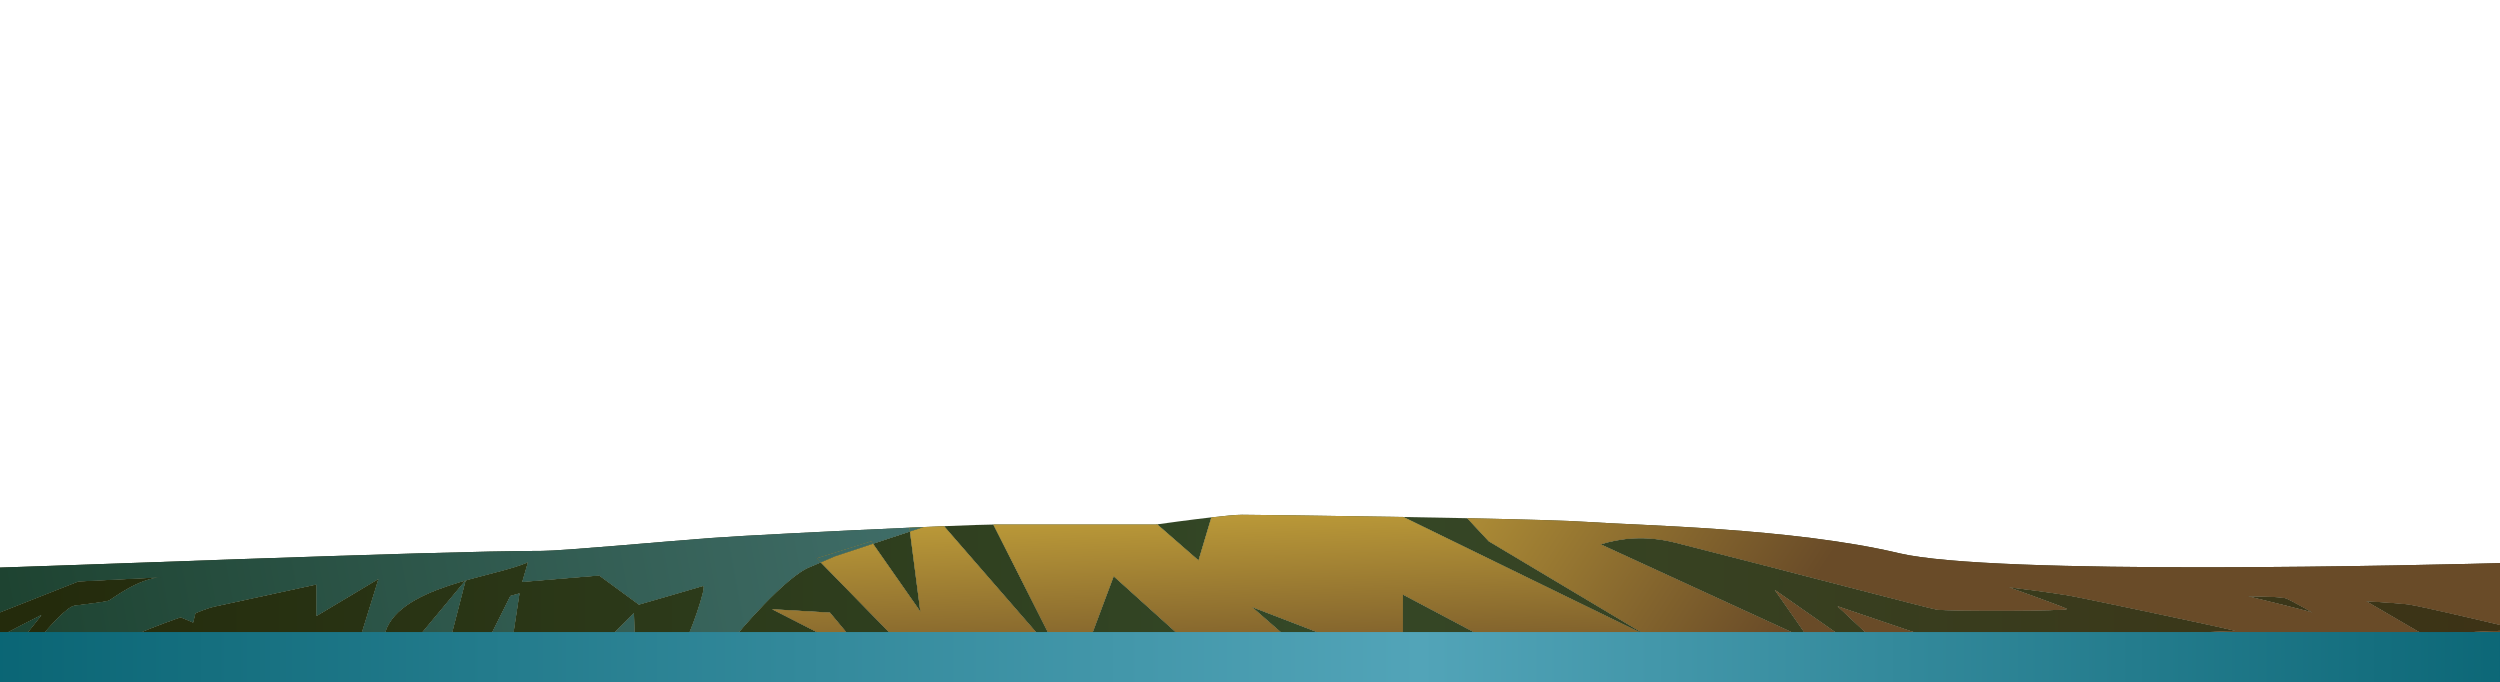
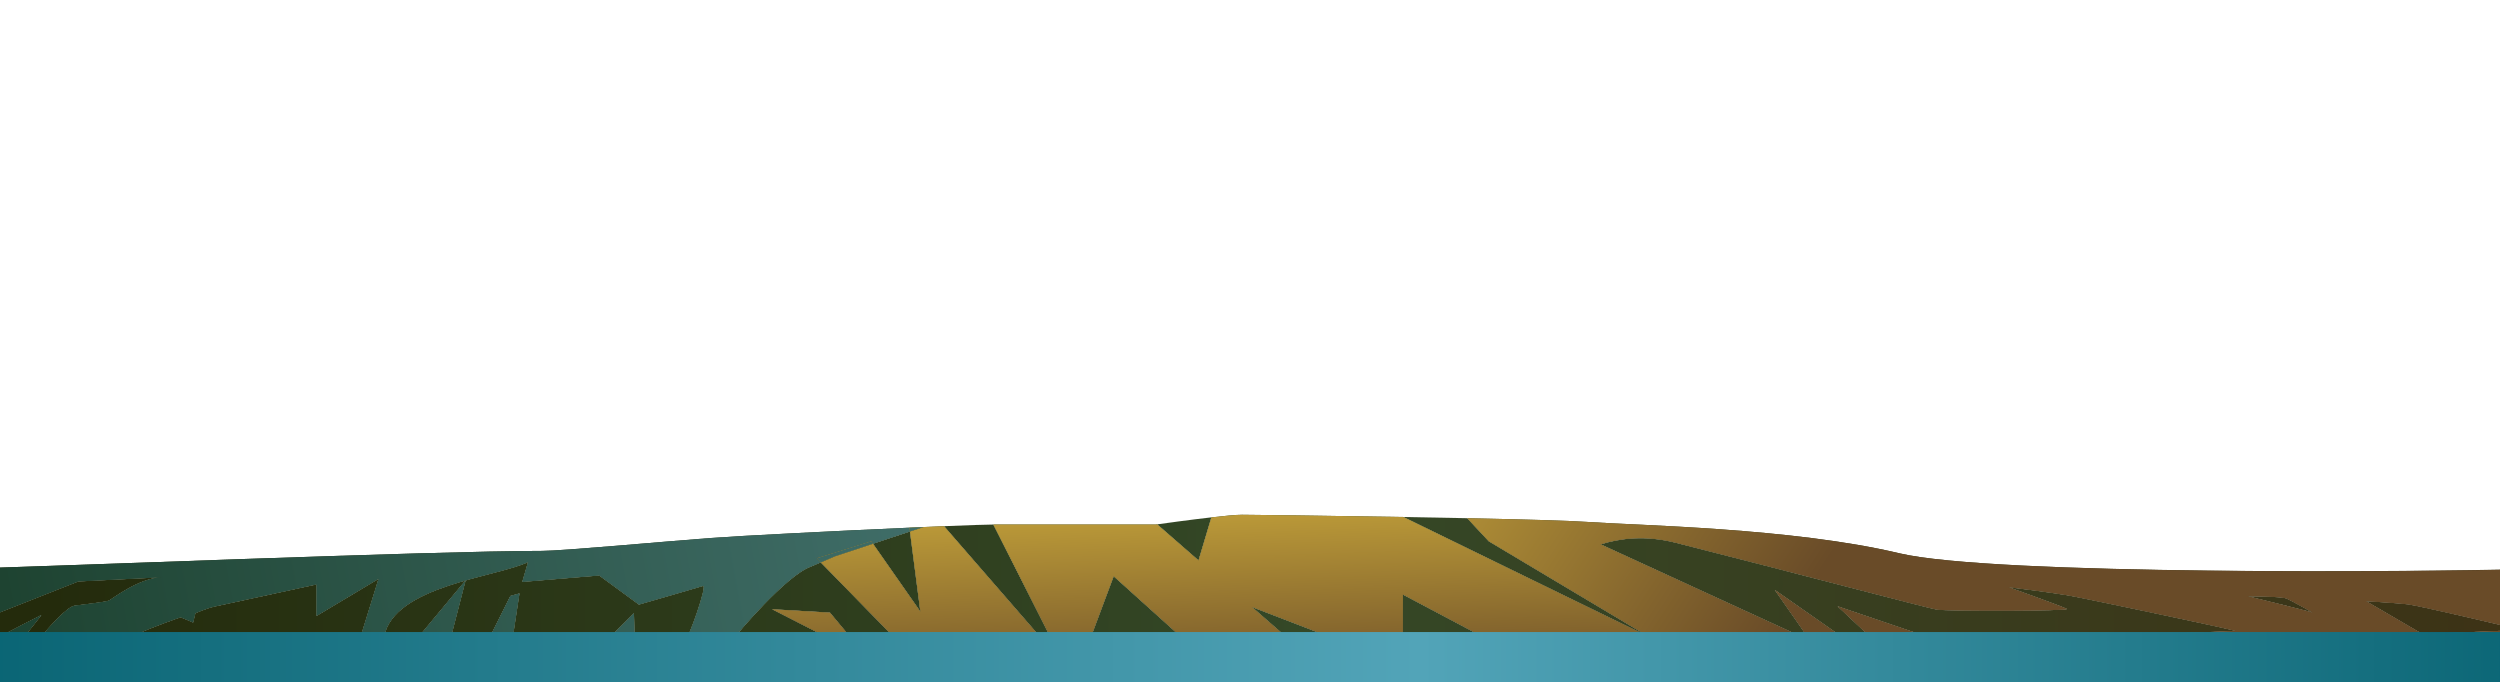
<svg xmlns="http://www.w3.org/2000/svg" version="1.1" id="Foreground" x="0px" y="0px" viewBox="0 0 1406 383" enable-background="new 0 0 1406 383" xml:space="preserve">
-   <g id="Land">
-     <linearGradient id="SVGID_1_" gradientUnits="userSpaceOnUse" x1="22" y1="321.436" x2="1424" y2="321.436">
-       <stop offset="0" style="stop-color:#242B0C" />
-       <stop offset="0.508" style="stop-color:#344827" />
-       <stop offset="1" style="stop-color:#3D3215" />
+   <defs id="defs212">
+     <linearGradient y2="321.436" x2="1424" y1="321.436" x1="22" gradientUnits="userSpaceOnUse" id="SVGID_1_">
+       <stop id="stop5" style="stop-color:#242B0C" offset="0" />
+       <stop id="stop7" style="stop-color:#344827" offset="0.508" />
+       <stop id="stop9" style="stop-color:#3D3215" offset="1" />
    </linearGradient>
-     <polygon fill="url(#SVGID_1_)" points="511.753,298.896 490.943,305.773 517.614,343.976  " />
-     <linearGradient id="SVGID_2_" gradientUnits="userSpaceOnUse" x1="22" y1="361.987" x2="1424" y2="361.987">
-       <stop offset="0" style="stop-color:#242B0C" />
-       <stop offset="0.508" style="stop-color:#344827" />
-       <stop offset="1" style="stop-color:#3D3215" />
+     <linearGradient y2="361.987" x2="1424" y1="361.987" x1="22" gradientUnits="userSpaceOnUse" id="SVGID_2_">
+       <stop id="stop14" style="stop-color:#242B0C" offset="0" />
+       <stop id="stop16" style="stop-color:#344827" offset="0.508" />
+       <stop id="stop18" style="stop-color:#3D3215" offset="1" />
    </linearGradient>
-     <polygon fill="url(#SVGID_2_)" points="1056.361,363.184 1079.315,362.23 1056.427,360.791  " />
-     <linearGradient id="SVGID_3_" gradientUnits="userSpaceOnUse" x1="22" y1="334.091" x2="1424" y2="334.091">
-       <stop offset="0" style="stop-color:#242B0C" />
-       <stop offset="0.508" style="stop-color:#344827" />
-       <stop offset="1" style="stop-color:#3D3215" />
+     <linearGradient y2="334.091" x2="1424" y1="334.091" x1="22" gradientUnits="userSpaceOnUse" id="SVGID_3_">
+       <stop id="stop23" style="stop-color:#242B0C" offset="0" />
+       <stop id="stop25" style="stop-color:#344827" offset="0.508" />
+       <stop id="stop27" style="stop-color:#3D3215" offset="1" />
    </linearGradient>
-     <path fill="url(#SVGID_3_)" d="M998.152,331.784l48.218,33.719l6.942-5.947L1033.5,341l60.657,20.615l163.343-6.781   c-10.667-2.667-80.167-17.287-91.167-19.403s-36.833-5.222-36.833-5.222s30.667,10.979,32.833,12.229   c2.167,1.25-66.667,1.323-73,0.406c-3.917-0.567-82.115-21.222-146.886-37.609c-17.268-4.369-31.239-2.514-42.285,0.904   l117.976,54.265L998.152,331.784z" />
-     <linearGradient id="SVGID_4_" gradientUnits="userSpaceOnUse" x1="22" y1="340.001" x2="1424" y2="340.001">
-       <stop offset="0" style="stop-color:#242B0C" />
-       <stop offset="0.508" style="stop-color:#344827" />
-       <stop offset="1" style="stop-color:#3D3215" />
+     <linearGradient y2="340.001" x2="1424" y1="340.001" x1="22" gradientUnits="userSpaceOnUse" id="SVGID_4_">
+       <stop id="stop32" style="stop-color:#242B0C" offset="0" />
+       <stop id="stop34" style="stop-color:#344827" offset="0.508" />
+       <stop id="stop36" style="stop-color:#3D3215" offset="1" />
    </linearGradient>
-     <path fill="url(#SVGID_4_)" d="M1285.917,336.574c-3.352-1.227-21.818-1.227-21.818-1.227s34.598,8.41,36.513,9.248   C1302.528,345.433,1287.713,337.231,1285.917,336.574z" />
-     <linearGradient id="SVGID_5_" gradientUnits="userSpaceOnUse" x1="22" y1="334.5" x2="1424" y2="334.5">
-       <stop offset="0" style="stop-color:#242B0C" />
-       <stop offset="0.508" style="stop-color:#344827" />
-       <stop offset="1" style="stop-color:#3D3215" />
+     <linearGradient y2="334.5" x2="1424" y1="334.5" x1="22" gradientUnits="userSpaceOnUse" id="SVGID_5_">
+       <stop id="stop41" style="stop-color:#242B0C" offset="0" />
+       <stop id="stop43" style="stop-color:#344827" offset="0.508" />
+       <stop id="stop45" style="stop-color:#3D3215" offset="1" />
    </linearGradient>
-     <path fill="url(#SVGID_5_)" d="M558.649,295c-0.048,0-0.103,0-0.149,0c-3.494,0-13.766,0.36-27.567,0.928L598.681,374L558.649,295z   " />
-     <linearGradient id="SVGID_6_" gradientUnits="userSpaceOnUse" x1="22" y1="347.331" x2="1424" y2="347.331">
-       <stop offset="0" style="stop-color:#242B0C" />
-       <stop offset="0.508" style="stop-color:#344827" />
-       <stop offset="1" style="stop-color:#3D3215" />
+     <linearGradient y2="347.331" x2="1424" y1="347.331" x1="22" gradientUnits="userSpaceOnUse" id="SVGID_6_">
+       <stop id="stop50" style="stop-color:#242B0C" offset="0" />
+       <stop id="stop52" style="stop-color:#344827" offset="0.508" />
+       <stop id="stop54" style="stop-color:#3D3215" offset="1" />
    </linearGradient>
-     <path fill="url(#SVGID_6_)" d="M1415.492,354.424c0,0-4.489-1.816-7.49-2.553c-3.001-0.738-48.177-11.349-53.851-12.03   c-5.675-0.681-23.549-1.759-23.549-1.759l31.721,18.499L1415.492,354.424z" />
-     <linearGradient id="SVGID_7_" gradientUnits="userSpaceOnUse" x1="22" y1="342.417" x2="1424" y2="342.417">
-       <stop offset="0" style="stop-color:#242B0C" />
-       <stop offset="0.508" style="stop-color:#344827" />
-       <stop offset="1" style="stop-color:#3D3215" />
+     <linearGradient y2="342.417" x2="1424" y1="342.417" x1="22" gradientUnits="userSpaceOnUse" id="SVGID_7_">
+       <stop id="stop59" style="stop-color:#242B0C" offset="0" />
+       <stop id="stop61" style="stop-color:#344827" offset="0.508" />
+       <stop id="stop63" style="stop-color:#3D3215" offset="1" />
    </linearGradient>
-     <path fill="url(#SVGID_7_)" d="M129.86,357.869l0.82,1.465h71.763l10.491-33.833L178,346.385v-17.718l-56.677,12.3   c-0.27,0.054-0.544,0.114-0.823,0.178h0c-4.781,1.115-10.625,3.712-10.625,3.712l-1.274,5.224c0,0-6.752-2.93-7.007-2.93   c-0.255,0-16.945,5.861-24.334,9.428L129.86,357.869z" />
-     <linearGradient id="SVGID_8_" gradientUnits="userSpaceOnUse" x1="22" y1="303.076" x2="1424" y2="303.076">
-       <stop offset="0" style="stop-color:#242B0C" />
-       <stop offset="0.508" style="stop-color:#344827" />
-       <stop offset="1" style="stop-color:#3D3215" />
+     <linearGradient y2="303.076" x2="1424" y1="303.076" x1="22" gradientUnits="userSpaceOnUse" id="SVGID_8_">
+       <stop id="stop68" style="stop-color:#242B0C" offset="0" />
+       <stop id="stop70" style="stop-color:#344827" offset="0.508" />
+       <stop id="stop72" style="stop-color:#3D3215" offset="1" />
    </linearGradient>
-     <path fill="url(#SVGID_8_)" d="M681.287,290.961c-12.51,1.425-27.039,3.443-30.5,3.928l23.27,20.302L681.287,290.961z" />
-     <linearGradient id="SVGID_9_" gradientUnits="userSpaceOnUse" x1="22" y1="348.56" x2="1424" y2="348.56">
-       <stop offset="0" style="stop-color:#242B0C" />
-       <stop offset="0.508" style="stop-color:#344827" />
-       <stop offset="1" style="stop-color:#3D3215" />
+     <linearGradient y2="348.56" x2="1424" y1="348.56" x1="22" gradientUnits="userSpaceOnUse" id="SVGID_9_">
+       <stop id="stop77" style="stop-color:#242B0C" offset="0" />
+       <stop id="stop79" style="stop-color:#344827" offset="0.508" />
+       <stop id="stop81" style="stop-color:#3D3215" offset="1" />
    </linearGradient>
-     <path fill="url(#SVGID_9_)" d="M-53.365,406.356l1471.157-9.945v-36.692l-290.292,8.406c0,0-29.791-1.536-71.14-4.907l-0.183,6.659   l-30.749-3.786l-86.79-1.244l-101.373-60.446l-12.104-12.963c-11.658-0.24-23.872-0.467-35.926-0.674L927,358h-93.333L789,334.372   V374l-84.939-32.631l17.606,15.361l-52.333,6.063l-43-38.708L614,357l-15.319,17L507,362.228l-0.621-0.521l-18.359,8.382   l-53.767-27.443l32.51,1.899l16.82,20.212l20.821-4.707l-42.823-43.783l-5.59,2.4c-14.009,5-41.716,38.333-41.716,38.333   L398,365.333L385,361c2.333-1.667,13-32.333,10.424-31.481S359.333,340,359.333,340L337,323.646l-43.25,3.604l3.259-11.18   c-17.24,8.419-75.676,13.263-81.009,42.037c-0.078,0.423-0.235,0.831-0.449,1.227h18.908l27.376-32.903l-8.499,32.903h21.636   l12.077-24.155l5.083-1.417l-3.89,25.571l53.699,0.12l14.58-14.532L357,360.833l21.835-1.5v10h-37.618L341,374.667l-23.86-5.333   h-66.388l-1.076,4.167l-23.676-4l0.139-0.167h-53.608c-23.398,1.341-52.908,0.951-79.906,0H10.667v-7.5l-8.07-5.262   c0,0,20.46-10.645,20.632-10.645c0.129,0-6.986,8.929-10.563,13.408h9.368c5.938-7.092,15.79-18.138,19.967-18.688   c6.167-0.812,16.5-1.978,19.167-2.812c1.218-0.381,16.622-12.715,29.833-13.187L44,327l-70,27.618l-3.561-34.5   c-2.096,0.054-4.002,0.098-5.689,0.133l-18.115,37.43V406.356z" />
-     <linearGradient id="SVGID_10_" gradientUnits="userSpaceOnUse" x1="22" y1="334.964" x2="1424" y2="334.964">
-       <stop offset="0" style="stop-color:#242B0C" />
-       <stop offset="0.508" style="stop-color:#344827" />
-       <stop offset="1" style="stop-color:#3D3215" />
+     <linearGradient y2="334.964" x2="1424" y1="334.964" x1="22" gradientUnits="userSpaceOnUse" id="SVGID_10_">
+       <stop id="stop86" style="stop-color:#242B0C" offset="0" />
+       <stop id="stop88" style="stop-color:#344827" offset="0.508" />
+       <stop id="stop90" style="stop-color:#3D3215" offset="1" />
    </linearGradient>
-     <path fill="url(#SVGID_10_)" d="M517.614,343.976l-26.671-38.203l-21.352,7.055l-8.01,3.439l42.823,43.783l-20.821,4.707   l-16.82-20.212l-32.51-1.899l53.767,27.443l18.359-8.382l0.621,0.521L598.681,374l-67.748-78.072   c-3.669,0.151-7.588,0.317-11.696,0.495l-7.484,2.473L517.614,343.976z" />
-     <linearGradient id="SVGID_11_" gradientUnits="userSpaceOnUse" x1="513.818" y1="276.221" x2="517.818" y2="400.221">
-       <stop offset="0" style="stop-color:#C9A73B" />
-       <stop offset="1" style="stop-color:#694B28" />
+     <linearGradient y2="400.221" x2="517.818" y1="276.221" x1="513.818" gradientUnits="userSpaceOnUse" id="SVGID_11_">
+       <stop id="stop95" style="stop-color:#C9A73B" offset="0" />
+       <stop id="stop97" style="stop-color:#694B28" offset="1" />
    </linearGradient>
-     <path fill="url(#SVGID_11_)" d="M517.614,343.976l-26.671-38.203l-21.352,7.055l-8.01,3.439l42.823,43.783l-20.821,4.707   l-16.82-20.212l-32.51-1.899l53.767,27.443l18.359-8.382l0.621,0.521L598.681,374l-67.748-78.072   c-3.669,0.151-7.588,0.317-11.696,0.495l-7.484,2.473L517.614,343.976z" />
-     <linearGradient id="SVGID_12_" gradientUnits="userSpaceOnUse" x1="918.956" y1="7.553" x2="1136.445" y2="151.546">
-       <stop offset="0" style="stop-color:#C9A73B" />
-       <stop offset="1" style="stop-color:#694B28" />
+     <linearGradient y2="151.546" x2="1136.445" y1="7.553" x1="918.956" gradientUnits="userSpaceOnUse" id="SVGID_12_">
+       <stop id="stop102" style="stop-color:#C9A73B" offset="0" />
+       <stop id="stop104" style="stop-color:#694B28" offset="1" />
    </linearGradient>
-     <path fill="url(#SVGID_12_)" d="M1426.812,359.458l0.476-8.186l-8.801-34.898c-0.232,0.006-0.456,0.012-0.695,0.019v43.326   L1426.812,359.458z" />
-     <linearGradient id="SVGID_13_" gradientUnits="userSpaceOnUse" x1="22" y1="330.658" x2="1424" y2="330.658">
-       <stop offset="0" style="stop-color:#242B0C" />
-       <stop offset="0.508" style="stop-color:#344827" />
-       <stop offset="1" style="stop-color:#3D3215" />
+     <linearGradient y2="330.658" x2="1424" y1="330.658" x1="22" gradientUnits="userSpaceOnUse" id="SVGID_13_">
+       <stop id="stop109" style="stop-color:#242B0C" offset="0" />
+       <stop id="stop111" style="stop-color:#344827" offset="0.508" />
+       <stop id="stop113" style="stop-color:#3D3215" offset="1" />
    </linearGradient>
-     <path fill="url(#SVGID_13_)" d="M938.638,364.847l86.79,1.244l30.749,3.786l0.183-6.659c41.349,3.371,71.14,4.907,71.14,4.907   l290.292-8.406v-43.326c-55.795,1.528-297.041,7.313-349.792-5.268c-59.75-14.25-147.5-15.625-175.75-17.625   c-10.144-0.718-36.728-1.436-67.089-2.062l12.104,12.963L938.638,364.847z M1056.361,363.184l0.066-2.392l22.888,1.439   L1056.361,363.184z M1354.15,339.84c5.674,0.681,50.85,11.292,53.851,12.03c3.001,0.738,7.49,2.553,7.49,2.553l-53.17,2.156   l-31.721-18.499C1330.601,338.081,1348.476,339.16,1354.15,339.84z M1285.917,336.574c1.796,0.657,16.61,8.859,14.695,8.021   c-1.915-0.838-36.513-9.248-36.513-9.248S1282.565,335.347,1285.917,336.574z M942.447,305.235   c64.771,16.387,142.969,37.042,146.886,37.609c6.333,0.917,75.167,0.844,73-0.406c-2.167-1.25-32.833-12.229-32.833-12.229   s25.833,3.106,36.833,5.222s80.5,16.737,91.167,19.403l-163.343,6.781L1033.5,341l19.812,18.557l-6.942,5.947l-48.218-33.719   l19.986,28.62l-117.976-54.265C911.208,302.721,925.179,300.866,942.447,305.235z" />
-     <linearGradient id="SVGID_14_" gradientUnits="userSpaceOnUse" x1="843.119" y1="122.099" x2="1060.608" y2="266.092">
-       <stop offset="0" style="stop-color:#C9A73B" />
-       <stop offset="1" style="stop-color:#694B28" />
+     <linearGradient y2="266.092" x2="1060.608" y1="122.099" x1="843.119" gradientUnits="userSpaceOnUse" id="SVGID_14_">
+       <stop id="stop118" style="stop-color:#C9A73B" offset="0" />
+       <stop id="stop120" style="stop-color:#694B28" offset="1" />
    </linearGradient>
-     <path fill="url(#SVGID_14_)" d="M938.638,364.847l86.79,1.244l30.749,3.786l0.183-6.659c41.349,3.371,71.14,4.907,71.14,4.907   l290.292-8.406v-43.326c-55.795,1.528-297.041,7.313-349.792-5.268c-59.75-14.25-147.5-15.625-175.75-17.625   c-10.144-0.718-36.728-1.436-67.089-2.062l12.104,12.963L938.638,364.847z M1056.361,363.184l0.066-2.392l22.888,1.439   L1056.361,363.184z M1354.15,339.84c5.674,0.681,50.85,11.292,53.851,12.03c3.001,0.738,7.49,2.553,7.49,2.553l-53.17,2.156   l-31.721-18.499C1330.601,338.081,1348.476,339.16,1354.15,339.84z M1285.917,336.574c1.796,0.657,16.61,8.859,14.695,8.021   c-1.915-0.838-36.513-9.248-36.513-9.248S1282.565,335.347,1285.917,336.574z M942.447,305.235   c64.771,16.387,142.969,37.042,146.886,37.609c6.333,0.917,75.167,0.844,73-0.406c-2.167-1.25-32.833-12.229-32.833-12.229   s25.833,3.106,36.833,5.222s80.5,16.737,91.167,19.403l-163.343,6.781L1033.5,341l19.812,18.557l-6.942,5.947l-48.218-33.719   l19.986,28.62l-117.976-54.265C911.208,302.721,925.179,300.866,942.447,305.235z" />
-     <linearGradient id="SVGID_15_" gradientUnits="userSpaceOnUse" x1="22" y1="331.75" x2="1424" y2="331.75">
-       <stop offset="0" style="stop-color:#242B0C" />
-       <stop offset="0.508" style="stop-color:#344827" />
-       <stop offset="1" style="stop-color:#3D3215" />
+     <linearGradient y2="331.75" x2="1424" y1="331.75" x1="22" gradientUnits="userSpaceOnUse" id="SVGID_15_">
+       <stop id="stop125" style="stop-color:#242B0C" offset="0" />
+       <stop id="stop127" style="stop-color:#344827" offset="0.508" />
+       <stop id="stop129" style="stop-color:#3D3215" offset="1" />
    </linearGradient>
-     <path fill="url(#SVGID_15_)" d="M614,357l12.333-32.917l43,38.708l52.333-6.063l-17.606-15.361L789,374v-39.628L833.667,358H927   l-137.765-67.236c-43.98-0.758-85.83-1.264-90.735-1.264c-3.296,0-9.907,0.629-17.213,1.461l-7.23,24.231l-23.27-20.302   C650.29,294.959,650,295,650,295s-77.219,0-91.351,0l40.032,79L614,357z" />
-     <linearGradient id="SVGID_16_" gradientUnits="userSpaceOnUse" x1="740.966" y1="268.894" x2="744.966" y2="392.894">
-       <stop offset="0" style="stop-color:#C9A73B" />
-       <stop offset="1" style="stop-color:#694B28" />
+     <linearGradient y2="392.894" x2="744.966" y1="268.894" x1="740.966" gradientUnits="userSpaceOnUse" id="SVGID_16_">
+       <stop id="stop134" style="stop-color:#C9A73B" offset="0" />
+       <stop id="stop136" style="stop-color:#694B28" offset="1" />
    </linearGradient>
-     <path fill="url(#SVGID_16_)" d="M614,357l12.333-32.917l43,38.708l52.333-6.063l-17.606-15.361L789,374v-39.628L833.667,358H927   l-137.765-67.236c-43.98-0.758-85.83-1.264-90.735-1.264c-3.296,0-9.907,0.629-17.213,1.461l-7.23,24.231l-23.27-20.302   C650.29,294.959,650,295,650,295s-77.219,0-91.351,0l40.032,79L614,357z" />
-     <linearGradient id="SVGID_17_" gradientUnits="userSpaceOnUse" x1="22" y1="335.716" x2="1424" y2="335.716">
-       <stop offset="0" style="stop-color:#242B0C" />
-       <stop offset="0.508" style="stop-color:#344827" />
-       <stop offset="1" style="stop-color:#3D3215" />
+     <linearGradient y2="335.716" x2="1424" y1="335.716" x1="22" gradientUnits="userSpaceOnUse" id="SVGID_17_">
+       <stop id="stop141" style="stop-color:#242B0C" offset="0" />
+       <stop id="stop143" style="stop-color:#344827" offset="0.508" />
+       <stop id="stop145" style="stop-color:#3D3215" offset="1" />
    </linearGradient>
-     <path fill="url(#SVGID_17_)" d="M44,327l47-2.354c-13.211,0.473-28.615,12.807-29.833,13.187c-2.667,0.833-13,2-19.167,2.812   c-4.178,0.55-14.029,11.596-19.967,18.688h-9.368c3.577-4.479,10.692-13.408,10.563-13.408c-0.172,0-20.632,10.645-20.632,10.645   l8.07,5.262v7.5h81.958c26.998,0.951,56.509,1.341,79.906,0h53.608L226,369.5l23.676,4l1.076-4.167h66.388l23.86,5.333l0.217-5.333   h37.618v-10l-21.835,1.5l-0.479-15.912l-14.58,14.532l-53.699-0.12l3.89-25.571l-5.083,1.417l-12.077,24.155h-21.636l8.499-32.903   l-27.376,32.903h-18.908c0.215-0.396,0.371-0.804,0.449-1.227c5.333-28.773,63.77-33.618,81.009-42.037l-3.259,11.18l43.25-3.604   L359.333,340c0,0,33.514-9.628,36.09-10.481S387.333,359.333,385,361l13,4.333L414.275,357c0,0,27.706-33.333,41.716-38.333   l5.59-2.4l-2.262-2.313l30.667-9.553l0.958,1.371l20.809-6.876l-0.277-2.132c-40.702,1.806-94.911,4.525-111.788,5.798   c-26.5,2-83.813,7.261-94.813,7.261c-61.796,0-275.668,8.788-334.436,10.293l3.561,34.5L44,327z M108.601,350.08l1.274-5.224   c0,0,5.844-2.597,10.625-3.712h0c0.278-0.065,0.553-0.125,0.823-0.178l56.677-12.3v17.718l34.934-20.885l-10.491,33.833H130.68   l-0.82-1.465l-52.601-1.291c7.389-3.567,24.079-9.428,24.334-9.428C101.848,347.15,108.601,350.08,108.601,350.08z" />
-     <linearGradient id="SVGID_18_" gradientUnits="userSpaceOnUse" x1="642.66" y1="258.275" x2="-63.804" y2="388.769">
-       <stop offset="0" style="stop-color:#487876" />
-       <stop offset="1" style="stop-color:#193D29" />
+     <linearGradient y2="388.769" x2="-63.804" y1="258.275" x1="642.66" gradientUnits="userSpaceOnUse" id="SVGID_18_">
+       <stop id="stop150" style="stop-color:#487876" offset="0" />
+       <stop id="stop152" style="stop-color:#193D29" offset="1" />
    </linearGradient>
-     <path fill="url(#SVGID_18_)" d="M44,327l47-2.354c-13.211,0.473-28.615,12.807-29.833,13.187c-2.667,0.833-13,2-19.167,2.812   c-4.178,0.55-14.029,11.596-19.967,18.688h-9.368c3.577-4.479,10.692-13.408,10.563-13.408c-0.172,0-20.632,10.645-20.632,10.645   l8.07,5.262v7.5h81.958c26.998,0.951,56.509,1.341,79.906,0h53.608L226,369.5l23.676,4l1.076-4.167h66.388l23.86,5.333l0.217-5.333   h37.618v-10l-21.835,1.5l-0.479-15.912l-14.58,14.532l-53.699-0.12l3.89-25.571l-5.083,1.417l-12.077,24.155h-21.636l8.499-32.903   l-27.376,32.903h-18.908c0.215-0.396,0.371-0.804,0.449-1.227c5.333-28.773,63.77-33.618,81.009-42.037l-3.259,11.18l43.25-3.604   L359.333,340c0,0,33.514-9.628,36.09-10.481S387.333,359.333,385,361l13,4.333L414.275,357c0,0,27.706-33.333,41.716-38.333   l5.59-2.4l-2.262-2.313l30.667-9.553l0.958,1.371l20.809-6.876l-0.277-2.132c-40.702,1.806-94.911,4.525-111.788,5.798   c-26.5,2-83.813,7.261-94.813,7.261c-61.796,0-275.668,8.788-334.436,10.293l3.561,34.5L44,327z M108.601,350.08l1.274-5.224   c0,0,5.844-2.597,10.625-3.712h0c0.278-0.065,0.553-0.125,0.823-0.178l56.677-12.3v17.718l34.934-20.885l-10.491,33.833H130.68   l-0.82-1.465l-52.601-1.291c7.389-3.567,24.079-9.428,24.334-9.428C101.848,347.15,108.601,350.08,108.601,350.08z" />
-     <linearGradient id="SVGID_19_" gradientUnits="userSpaceOnUse" x1="22" y1="310.334" x2="1424" y2="310.334">
-       <stop offset="0" style="stop-color:#242B0C" />
-       <stop offset="0.508" style="stop-color:#344827" />
-       <stop offset="1" style="stop-color:#3D3215" />
+     <linearGradient y2="310.334" x2="1424" y1="310.334" x1="22" gradientUnits="userSpaceOnUse" id="SVGID_19_">
+       <stop id="stop157" style="stop-color:#242B0C" offset="0" />
+       <stop id="stop159" style="stop-color:#344827" offset="0.508" />
+       <stop id="stop161" style="stop-color:#3D3215" offset="1" />
    </linearGradient>
-     <polygon fill="url(#SVGID_19_)" points="490.943,305.773 489.986,304.401 459.319,313.954 461.581,316.267 469.592,312.828  " />
-     <linearGradient id="SVGID_20_" gradientUnits="userSpaceOnUse" x1="474.087" y1="277.503" x2="478.087" y2="401.503">
-       <stop offset="0" style="stop-color:#C9A73B" />
-       <stop offset="1" style="stop-color:#694B28" />
+     <linearGradient y2="401.503" x2="478.087" y1="277.503" x1="474.087" gradientUnits="userSpaceOnUse" id="SVGID_20_">
+       <stop id="stop166" style="stop-color:#C9A73B" offset="0" />
+       <stop id="stop168" style="stop-color:#694B28" offset="1" />
    </linearGradient>
-     <polygon fill="url(#SVGID_20_)" points="490.943,305.773 489.986,304.401 459.319,313.954 461.581,316.267 469.592,312.828  " />
-     <linearGradient id="SVGID_21_" gradientUnits="userSpaceOnUse" x1="646.453" y1="278.809" x2="-60.011" y2="409.303">
-       <stop offset="0" style="stop-color:#487876" />
-       <stop offset="1" style="stop-color:#193D29" />
+     <linearGradient y2="409.303" x2="-60.011" y1="278.809" x1="646.453" gradientUnits="userSpaceOnUse" id="SVGID_21_">
+       <stop id="stop173" style="stop-color:#487876" offset="0" />
+       <stop id="stop175" style="stop-color:#193D29" offset="1" />
    </linearGradient>
-     <polygon fill="url(#SVGID_21_)" points="490.943,305.773 489.986,304.401 459.319,313.954 461.581,316.267 469.592,312.828  " />
-     <linearGradient id="SVGID_22_" gradientUnits="userSpaceOnUse" x1="22" y1="297.66" x2="1424" y2="297.66">
-       <stop offset="0" style="stop-color:#242B0C" />
-       <stop offset="0.508" style="stop-color:#344827" />
-       <stop offset="1" style="stop-color:#3D3215" />
+     <linearGradient y2="297.66" x2="1424" y1="297.66" x1="22" gradientUnits="userSpaceOnUse" id="SVGID_22_">
+       <stop id="stop180" style="stop-color:#242B0C" offset="0" />
+       <stop id="stop182" style="stop-color:#344827" offset="0.508" />
+       <stop id="stop184" style="stop-color:#3D3215" offset="1" />
    </linearGradient>
-     <path fill="url(#SVGID_22_)" d="M519.236,296.424c-2.521,0.109-5.111,0.223-7.761,0.341l0.277,2.132L519.236,296.424z" />
-     <linearGradient id="SVGID_23_" gradientUnits="userSpaceOnUse" x1="514.698" y1="276.192" x2="518.698" y2="400.192">
-       <stop offset="0" style="stop-color:#C9A73B" />
-       <stop offset="1" style="stop-color:#694B28" />
+     <linearGradient y2="400.192" x2="518.698" y1="276.192" x1="514.698" gradientUnits="userSpaceOnUse" id="SVGID_23_">
+       <stop id="stop189" style="stop-color:#C9A73B" offset="0" />
+       <stop id="stop191" style="stop-color:#694B28" offset="1" />
    </linearGradient>
-     <path fill="url(#SVGID_23_)" d="M519.236,296.424c-2.521,0.109-5.111,0.223-7.761,0.341l0.277,2.132L519.236,296.424z" />
-     <linearGradient id="SVGID_24_" gradientUnits="userSpaceOnUse" x1="645.402" y1="273.118" x2="-61.063" y2="403.611">
-       <stop offset="0" style="stop-color:#487876" />
-       <stop offset="1" style="stop-color:#193D29" />
+     <linearGradient y2="403.611" x2="-61.063" y1="273.118" x1="645.402" gradientUnits="userSpaceOnUse" id="SVGID_24_">
+       <stop id="stop196" style="stop-color:#487876" offset="0" />
+       <stop id="stop198" style="stop-color:#193D29" offset="1" />
    </linearGradient>
-     <path fill="url(#SVGID_24_)" d="M519.236,296.424c-2.521,0.109-5.111,0.223-7.761,0.341l0.277,2.132L519.236,296.424z" />
-   </g>
+   </defs>
+   <polygon style="fill:url(#SVGID_1_)" id="polygon11" points="517.614,343.976 511.753,298.896 490.943,305.773 " />
+   <polygon style="fill:url(#SVGID_2_)" id="polygon20" points="1056.427,360.791 1056.361,363.184 1079.315,362.23 " />
+   <path style="fill:url(#SVGID_3_)" id="path29" d="m 998.152,331.784 48.218,33.719 6.942,-5.947 L 1033.5,341 l 60.657,20.615 163.343,-6.781 c -10.667,-2.667 -80.167,-17.287 -91.167,-19.403 -11,-2.116 -36.833,-5.222 -36.833,-5.222 0,0 30.667,10.979 32.833,12.229 2.167,1.25 -66.667,1.323 -73,0.406 -3.917,-0.567 -82.115,-21.222 -146.886,-37.609 -17.268,-4.369 -31.239,-2.514 -42.285,0.904 l 117.976,54.265 -19.986,-28.62 z" />
+   <path style="fill:url(#SVGID_4_)" id="path38" d="m 1285.917,336.574 c -3.352,-1.227 -21.818,-1.227 -21.818,-1.227 0,0 34.598,8.41 36.513,9.248 1.916,0.838 -12.899,-7.364 -14.695,-8.021 z" />
+   <path style="fill:url(#SVGID_5_)" id="path47" d="m 558.649,295 c -0.048,0 -0.103,0 -0.149,0 -3.494,0 -13.766,0.36 -27.567,0.928 L 598.681,374 558.649,295 Z" />
+   <path style="fill:url(#SVGID_6_)" id="path56" d="m 1415.492,354.424 c 0,0 -4.489,-1.816 -7.49,-2.553 -3.001,-0.738 -48.177,-11.349 -53.851,-12.03 -5.675,-0.681 -23.549,-1.759 -23.549,-1.759 l 31.721,18.499 53.169,-2.157 z" />
+   <path style="fill:url(#SVGID_7_)" id="path65" d="m 129.86,357.869 0.82,1.465 71.763,0 10.491,-33.833 -34.934,20.884 0,-17.718 -56.677,12.3 c -0.27,0.054 -0.544,0.114 -0.823,0.178 l 0,0 c -4.781,1.115 -10.625,3.712 -10.625,3.712 l -1.274,5.224 c 0,0 -6.752,-2.93 -7.007,-2.93 -0.255,0 -16.945,5.861 -24.334,9.428 l 52.6,1.29 z" />
+   <path style="fill:url(#SVGID_8_)" id="path74" d="m 681.287,290.961 c -12.51,1.425 -27.039,3.443 -30.5,3.928 l 23.27,20.302 7.23,-24.23 z" />
+   <path style="fill:url(#SVGID_9_)" id="path83" d="m -53.365,406.356 1471.157,-9.945 0,-36.692 -290.292,8.406 c 0,0 -29.791,-1.536 -71.14,-4.907 l -0.183,6.659 -30.749,-3.786 -86.79,-1.244 -101.373,-60.446 -12.104,-12.963 c -11.658,-0.24 -23.872,-0.467 -35.926,-0.674 L 927,358 833.667,358 789,334.372 789,374 l -84.939,-32.631 17.606,15.361 -52.333,6.063 -43,-38.708 L 614,357 598.681,374 507,362.228 l -0.621,-0.521 -18.359,8.382 -53.767,-27.443 32.51,1.899 16.82,20.212 20.821,-4.707 -42.823,-43.783 -5.59,2.4 C 441.982,323.667 414.275,357 414.275,357 L 398,365.333 385,361 c 2.333,-1.667 13,-32.333 10.424,-31.481 C 392.848,330.371 359.333,340 359.333,340 L 337,323.646 l -43.25,3.604 3.259,-11.18 c -17.24,8.419 -75.676,13.263 -81.009,42.037 -0.078,0.423 -0.235,0.831 -0.449,1.227 l 18.908,0 27.376,-32.903 -8.499,32.903 21.636,0 12.077,-24.155 5.083,-1.417 -3.89,25.571 53.699,0.12 14.58,-14.532 0.479,15.912 21.835,-1.5 0,10 -37.618,0 -0.217,5.334 -23.86,-5.333 -66.388,0 -1.076,4.167 -23.676,-4 0.139,-0.167 -53.608,0 c -23.398,1.341 -52.908,0.951 -79.906,0 l -81.958,0 0,-7.5 -8.07,-5.262 c 0,0 20.46,-10.645 20.632,-10.645 0.129,0 -6.986,8.929 -10.563,13.408 l 9.368,0 c 5.938,-7.092 15.79,-18.138 19.967,-18.688 6.167,-0.812 16.5,-1.978 19.167,-2.812 1.218,-0.381 16.622,-12.715 29.833,-13.187 L 44,327 l -70,27.618 -3.561,-34.5 c -2.096,0.054 -4.002,0.098 -5.689,0.133 l -18.115,37.43 0,48.675 z" />
+   <path style="fill:url(#SVGID_10_)" id="path92" d="m 517.614,343.976 -26.671,-38.203 -21.352,7.055 -8.01,3.439 42.823,43.783 -20.821,4.707 -16.82,-20.212 -32.51,-1.899 53.767,27.443 18.359,-8.382 0.621,0.521 91.681,11.772 -67.748,-78.072 c -3.669,0.151 -7.588,0.317 -11.696,0.495 l -7.484,2.473 5.861,45.08 z" />
+   <path style="fill:url(#SVGID_11_)" id="path99" d="m 517.614,343.976 -26.671,-38.203 -21.352,7.055 -8.01,3.439 42.823,43.783 -20.821,4.707 -16.82,-20.212 -32.51,-1.899 53.767,27.443 18.359,-8.382 0.621,0.521 91.681,11.772 -67.748,-78.072 c -3.669,0.151 -7.588,0.317 -11.696,0.495 l -7.484,2.473 5.861,45.08 z" />
+   <path style="fill:url(#SVGID_13_)" id="path115" d="m 938.638,364.847 86.79,1.244 30.749,3.786 0.183,-6.659 c 41.349,3.371 71.14,4.907 71.14,4.907 l 290.292,-8.406 0,-39.637 C 1361.997,321.61 1120.751,323.706 1068,311.125 1008.25,296.875 920.5,295.5 892.25,293.5 c -10.144,-0.718 -36.728,-1.436 -67.089,-2.062 l 12.104,12.963 z m 117.723,-1.663 0.066,-2.392 22.888,1.439 z M 1354.15,339.84 c 5.674,0.681 50.85,11.292 53.851,12.03 3.001,0.738 7.49,2.553 7.49,2.553 l -53.17,2.156 -31.721,-18.499 c 0,0.001 17.876,1.08 23.55,1.76 z m -68.233,-3.266 c 1.796,0.657 16.61,8.859 14.695,8.021 -1.915,-0.838 -36.513,-9.248 -36.513,-9.248 0,0 18.466,0 21.818,1.227 z m -343.47,-31.339 c 64.771,16.387 142.969,37.042 146.886,37.609 6.333,0.917 75.167,0.844 73,-0.406 -2.167,-1.25 -32.833,-12.229 -32.833,-12.229 0,0 25.833,3.106 36.833,5.222 11,2.116 80.5,16.737 91.167,19.403 L 1094.157,361.615 1033.5,341 l 19.812,18.557 -6.942,5.947 -48.218,-33.719 19.986,28.62 -117.976,-54.265 c 11.046,-3.419 25.017,-5.274 42.285,-0.905 z" />
+   <path style="fill:url(#SVGID_14_)" id="path122" d="m 938.638,364.847 86.79,1.244 30.749,3.786 0.183,-6.659 c 41.349,3.371 71.14,4.907 71.14,4.907 l 290.292,-8.406 0,-39.529 C 1361.997,321.718 1120.751,323.706 1068,311.125 1008.25,296.875 920.5,295.5 892.25,293.5 c -10.144,-0.718 -36.728,-1.436 -67.089,-2.062 l 12.104,12.963 z m 117.723,-1.663 0.066,-2.392 22.888,1.439 z M 1354.15,339.84 c 5.674,0.681 50.85,11.292 53.851,12.03 3.001,0.738 7.49,2.553 7.49,2.553 l -53.17,2.156 -31.721,-18.499 c 0,0.001 17.876,1.08 23.55,1.76 z m -68.233,-3.266 c 1.796,0.657 16.61,8.859 14.695,8.021 -1.915,-0.838 -36.513,-9.248 -36.513,-9.248 0,0 18.466,0 21.818,1.227 z m -343.47,-31.339 c 64.771,16.387 142.969,37.042 146.886,37.609 6.333,0.917 75.167,0.844 73,-0.406 -2.167,-1.25 -32.833,-12.229 -32.833,-12.229 0,0 25.833,3.106 36.833,5.222 11,2.116 80.5,16.737 91.167,19.403 L 1094.157,361.615 1033.5,341 l 19.812,18.557 -6.942,5.947 -48.218,-33.719 19.986,28.62 -117.976,-54.265 c 11.046,-3.419 25.017,-5.274 42.285,-0.905 z" />
+   <path style="fill:url(#SVGID_15_)" id="path131" d="m 614,357 12.333,-32.917 43,38.708 52.333,-6.063 L 704.06,341.367 789,374 789,334.372 833.667,358 927,358 789.235,290.764 c -43.98,-0.758 -85.83,-1.264 -90.735,-1.264 -3.296,0 -9.907,0.629 -17.213,1.461 l -7.23,24.231 -23.27,-20.302 C 650.29,294.959 650,295 650,295 c 0,0 -77.219,0 -91.351,0 L 598.681,374 614,357 Z" />
+   <path style="fill:url(#SVGID_16_)" id="path138" d="m 614,357 12.333,-32.917 43,38.708 52.333,-6.063 L 704.06,341.367 789,374 789,334.372 833.667,358 927,358 789.235,290.764 c -43.98,-0.758 -85.83,-1.264 -90.735,-1.264 -3.296,0 -9.907,0.629 -17.213,1.461 l -7.23,24.231 -23.27,-20.302 C 650.29,294.959 650,295 650,295 c 0,0 -77.219,0 -91.351,0 L 598.681,374 614,357 Z" />
+   <path style="fill:url(#SVGID_17_)" id="path147" d="m 44,327 47,-2.354 c -13.211,0.473 -28.615,12.807 -29.833,13.187 -2.667,0.833 -13,2 -19.167,2.812 -4.178,0.55 -14.029,11.596 -19.967,18.688 l -9.368,0 c 3.577,-4.479 10.692,-13.408 10.563,-13.408 -0.172,0 -20.632,10.645 -20.632,10.645 l 8.07,5.262 0,7.5 81.958,0 c 26.998,0.951 56.509,1.341 79.906,0 l 53.608,0 -0.138,0.168 23.676,4 1.076,-4.167 66.388,0 23.86,5.333 0.217,-5.333 37.618,0 0,-10 -21.835,1.5 -0.479,-15.912 -14.58,14.532 -53.699,-0.12 3.89,-25.571 -5.083,1.417 -12.077,24.155 -21.636,0 8.499,-32.903 -27.376,32.903 -18.908,0 c 0.215,-0.396 0.371,-0.804 0.449,-1.227 5.333,-28.773 63.77,-33.618 81.009,-42.037 L 293.75,327.25 337,323.646 359.333,340 c 0,0 33.514,-9.628 36.09,-10.481 2.576,-0.853 -8.09,29.814 -10.423,31.481 l 13,4.333 16.275,-8.333 c 0,0 27.706,-33.333 41.716,-38.333 l 5.59,-2.4 -2.262,-2.313 30.667,-9.553 0.958,1.371 20.809,-6.876 -0.277,-2.132 c -40.702,1.806 -94.911,4.525 -111.788,5.798 -26.5,2 -83.813,7.261 -94.813,7.261 -61.796,0 -275.668,8.788 -334.436,10.293 L -26,354.616 44,327 Z m 64.601,23.08 1.274,-5.224 c 0,0 5.844,-2.597 10.625,-3.712 l 0,0 c 0.278,-0.065 0.553,-0.125 0.823,-0.178 l 56.677,-12.3 0,17.718 34.934,-20.885 -10.491,33.833 -71.763,0 -0.82,-1.465 -52.601,-1.291 c 7.389,-3.567 24.079,-9.428 24.334,-9.428 0.255,0.002 7.008,2.932 7.008,2.932 z" />
+   <path style="fill:url(#SVGID_18_)" id="path154" d="m 44,327 47,-2.354 c -13.211,0.473 -28.615,12.807 -29.833,13.187 -2.667,0.833 -13,2 -19.167,2.812 -4.178,0.55 -14.029,11.596 -19.967,18.688 l -9.368,0 c 3.577,-4.479 10.692,-13.408 10.563,-13.408 -0.172,0 -20.632,10.645 -20.632,10.645 l 8.07,5.262 0,7.5 81.958,0 c 26.998,0.951 56.509,1.341 79.906,0 l 53.608,0 -0.138,0.168 23.676,4 1.076,-4.167 66.388,0 23.86,5.333 0.217,-5.333 37.618,0 0,-10 -21.835,1.5 -0.479,-15.912 -14.58,14.532 -53.699,-0.12 3.89,-25.571 -5.083,1.417 -12.077,24.155 -21.636,0 8.499,-32.903 -27.376,32.903 -18.908,0 c 0.215,-0.396 0.371,-0.804 0.449,-1.227 5.333,-28.773 63.77,-33.618 81.009,-42.037 L 293.75,327.25 337,323.646 359.333,340 c 0,0 33.514,-9.628 36.09,-10.481 2.576,-0.853 -8.09,29.814 -10.423,31.481 l 13,4.333 16.275,-8.333 c 0,0 27.706,-33.333 41.716,-38.333 l 5.59,-2.4 -2.262,-2.313 30.667,-9.553 0.958,1.371 20.809,-6.876 -0.277,-2.132 c -40.702,1.806 -94.911,4.525 -111.788,5.798 -26.5,2 -83.813,7.261 -94.813,7.261 -61.796,0 -275.668,8.788 -334.436,10.293 L -26,354.616 44,327 Z m 64.601,23.08 1.274,-5.224 c 0,0 5.844,-2.597 10.625,-3.712 l 0,0 c 0.278,-0.065 0.553,-0.125 0.823,-0.178 l 56.677,-12.3 0,17.718 34.934,-20.885 -10.491,33.833 -71.763,0 -0.82,-1.465 -52.601,-1.291 c 7.389,-3.567 24.079,-9.428 24.334,-9.428 0.255,0.002 7.008,2.932 7.008,2.932 z" />
+   <polygon style="fill:url(#SVGID_19_)" id="polygon163" points="459.319,313.954 461.581,316.267 469.592,312.828 490.943,305.773 489.986,304.401 " />
+   <polygon style="fill:url(#SVGID_20_)" id="polygon170" points="459.319,313.954 461.581,316.267 469.592,312.828 490.943,305.773 489.986,304.401 " />
+   <polygon style="fill:url(#SVGID_21_)" id="polygon177" points="459.319,313.954 461.581,316.267 469.592,312.828 490.943,305.773 489.986,304.401 " />
+   <path style="fill:url(#SVGID_22_)" id="path186" d="m 519.236,296.424 c -2.521,0.109 -5.111,0.223 -7.761,0.341 l 0.277,2.132 7.484,-2.473 z" />
+   <path style="fill:url(#SVGID_23_)" id="path193" d="m 519.236,296.424 c -2.521,0.109 -5.111,0.223 -7.761,0.341 l 0.277,2.132 7.484,-2.473 z" />
+   <path style="fill:url(#SVGID_24_)" id="path200" d="m 519.236,296.424 c -2.521,0.109 -5.111,0.223 -7.761,0.341 l 0.277,2.132 7.484,-2.473 z" />
  <linearGradient id="Water_1_" gradientUnits="userSpaceOnUse" x1="-59.85" y1="401.462" x2="1470.588" y2="401.462">
-     <stop offset="0" style="stop-color:#056170" />
-     <stop offset="0.561" style="stop-color:#52A4B8" />
-     <stop offset="1" style="stop-color:#056170" />
+     <stop offset="0" style="stop-color:#056170" id="stop203" />
+     <stop offset="0.561" style="stop-color:#52A4B8" id="stop205" />
+     <stop offset="1" style="stop-color:#056170" id="stop207" />
  </linearGradient>
  <rect id="Water" x="-91.383" y="355.463" fill="url(#Water_1_)" width="1584" height="92" />
</svg>
